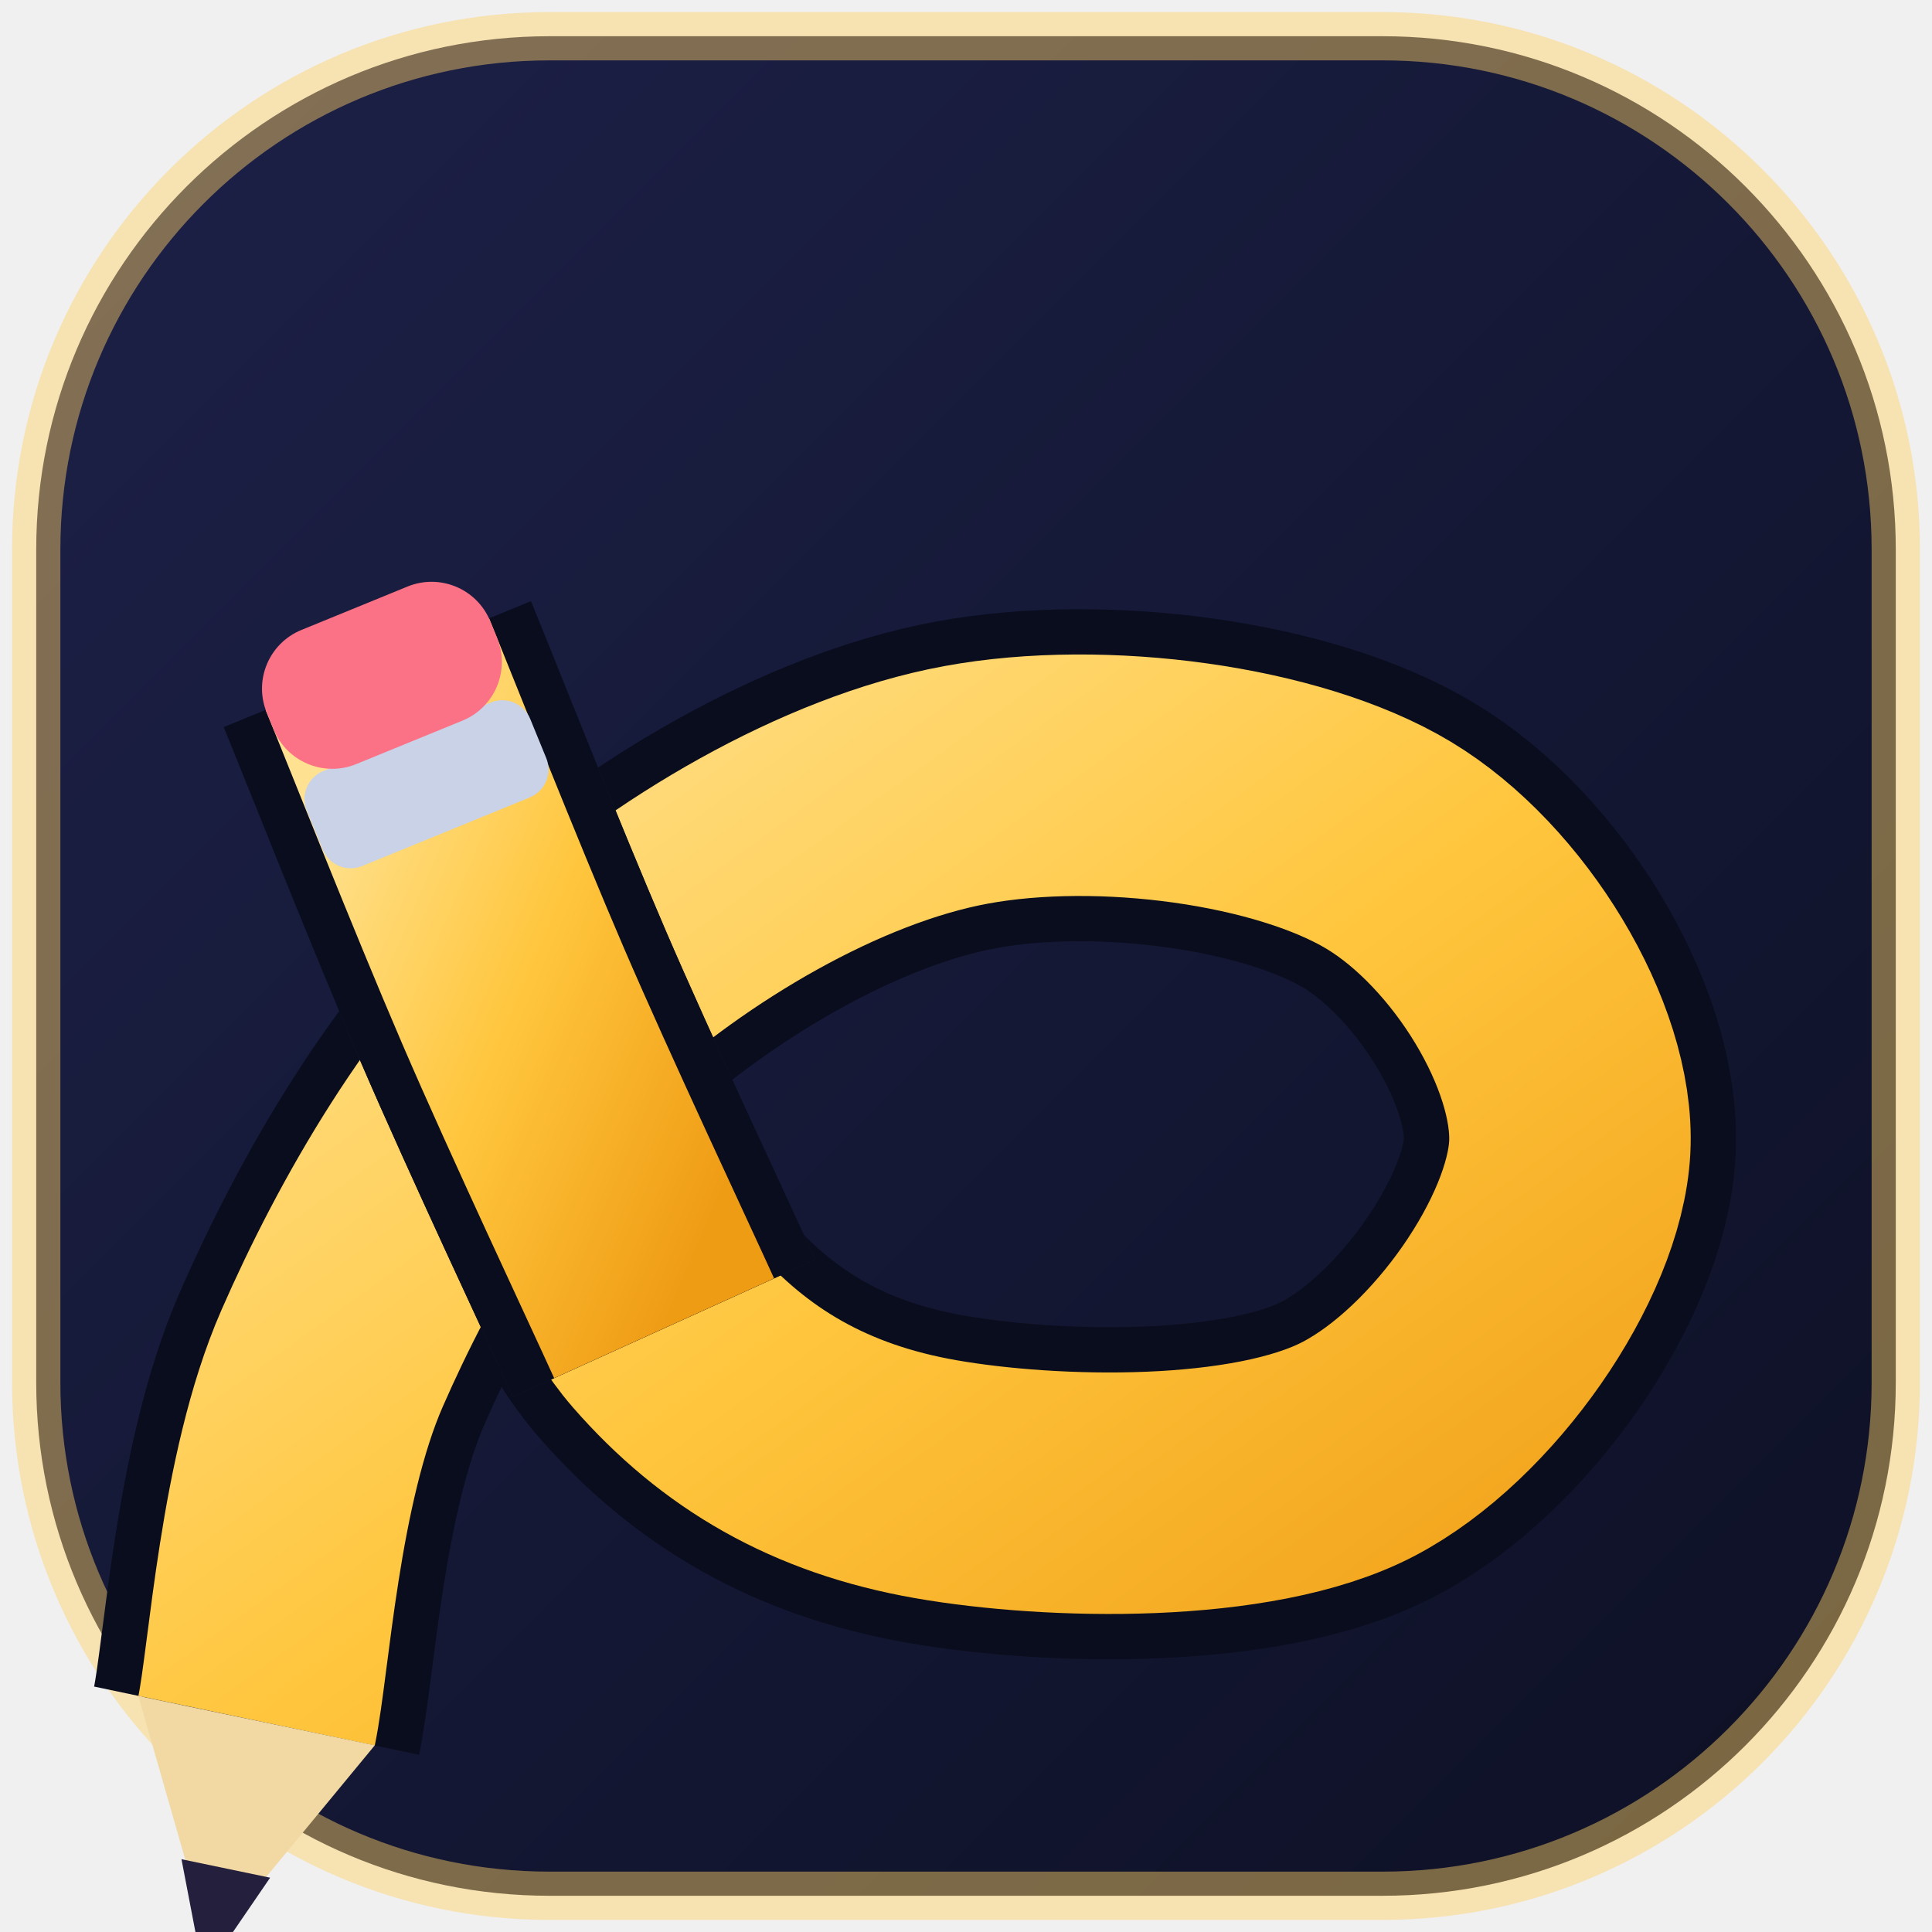
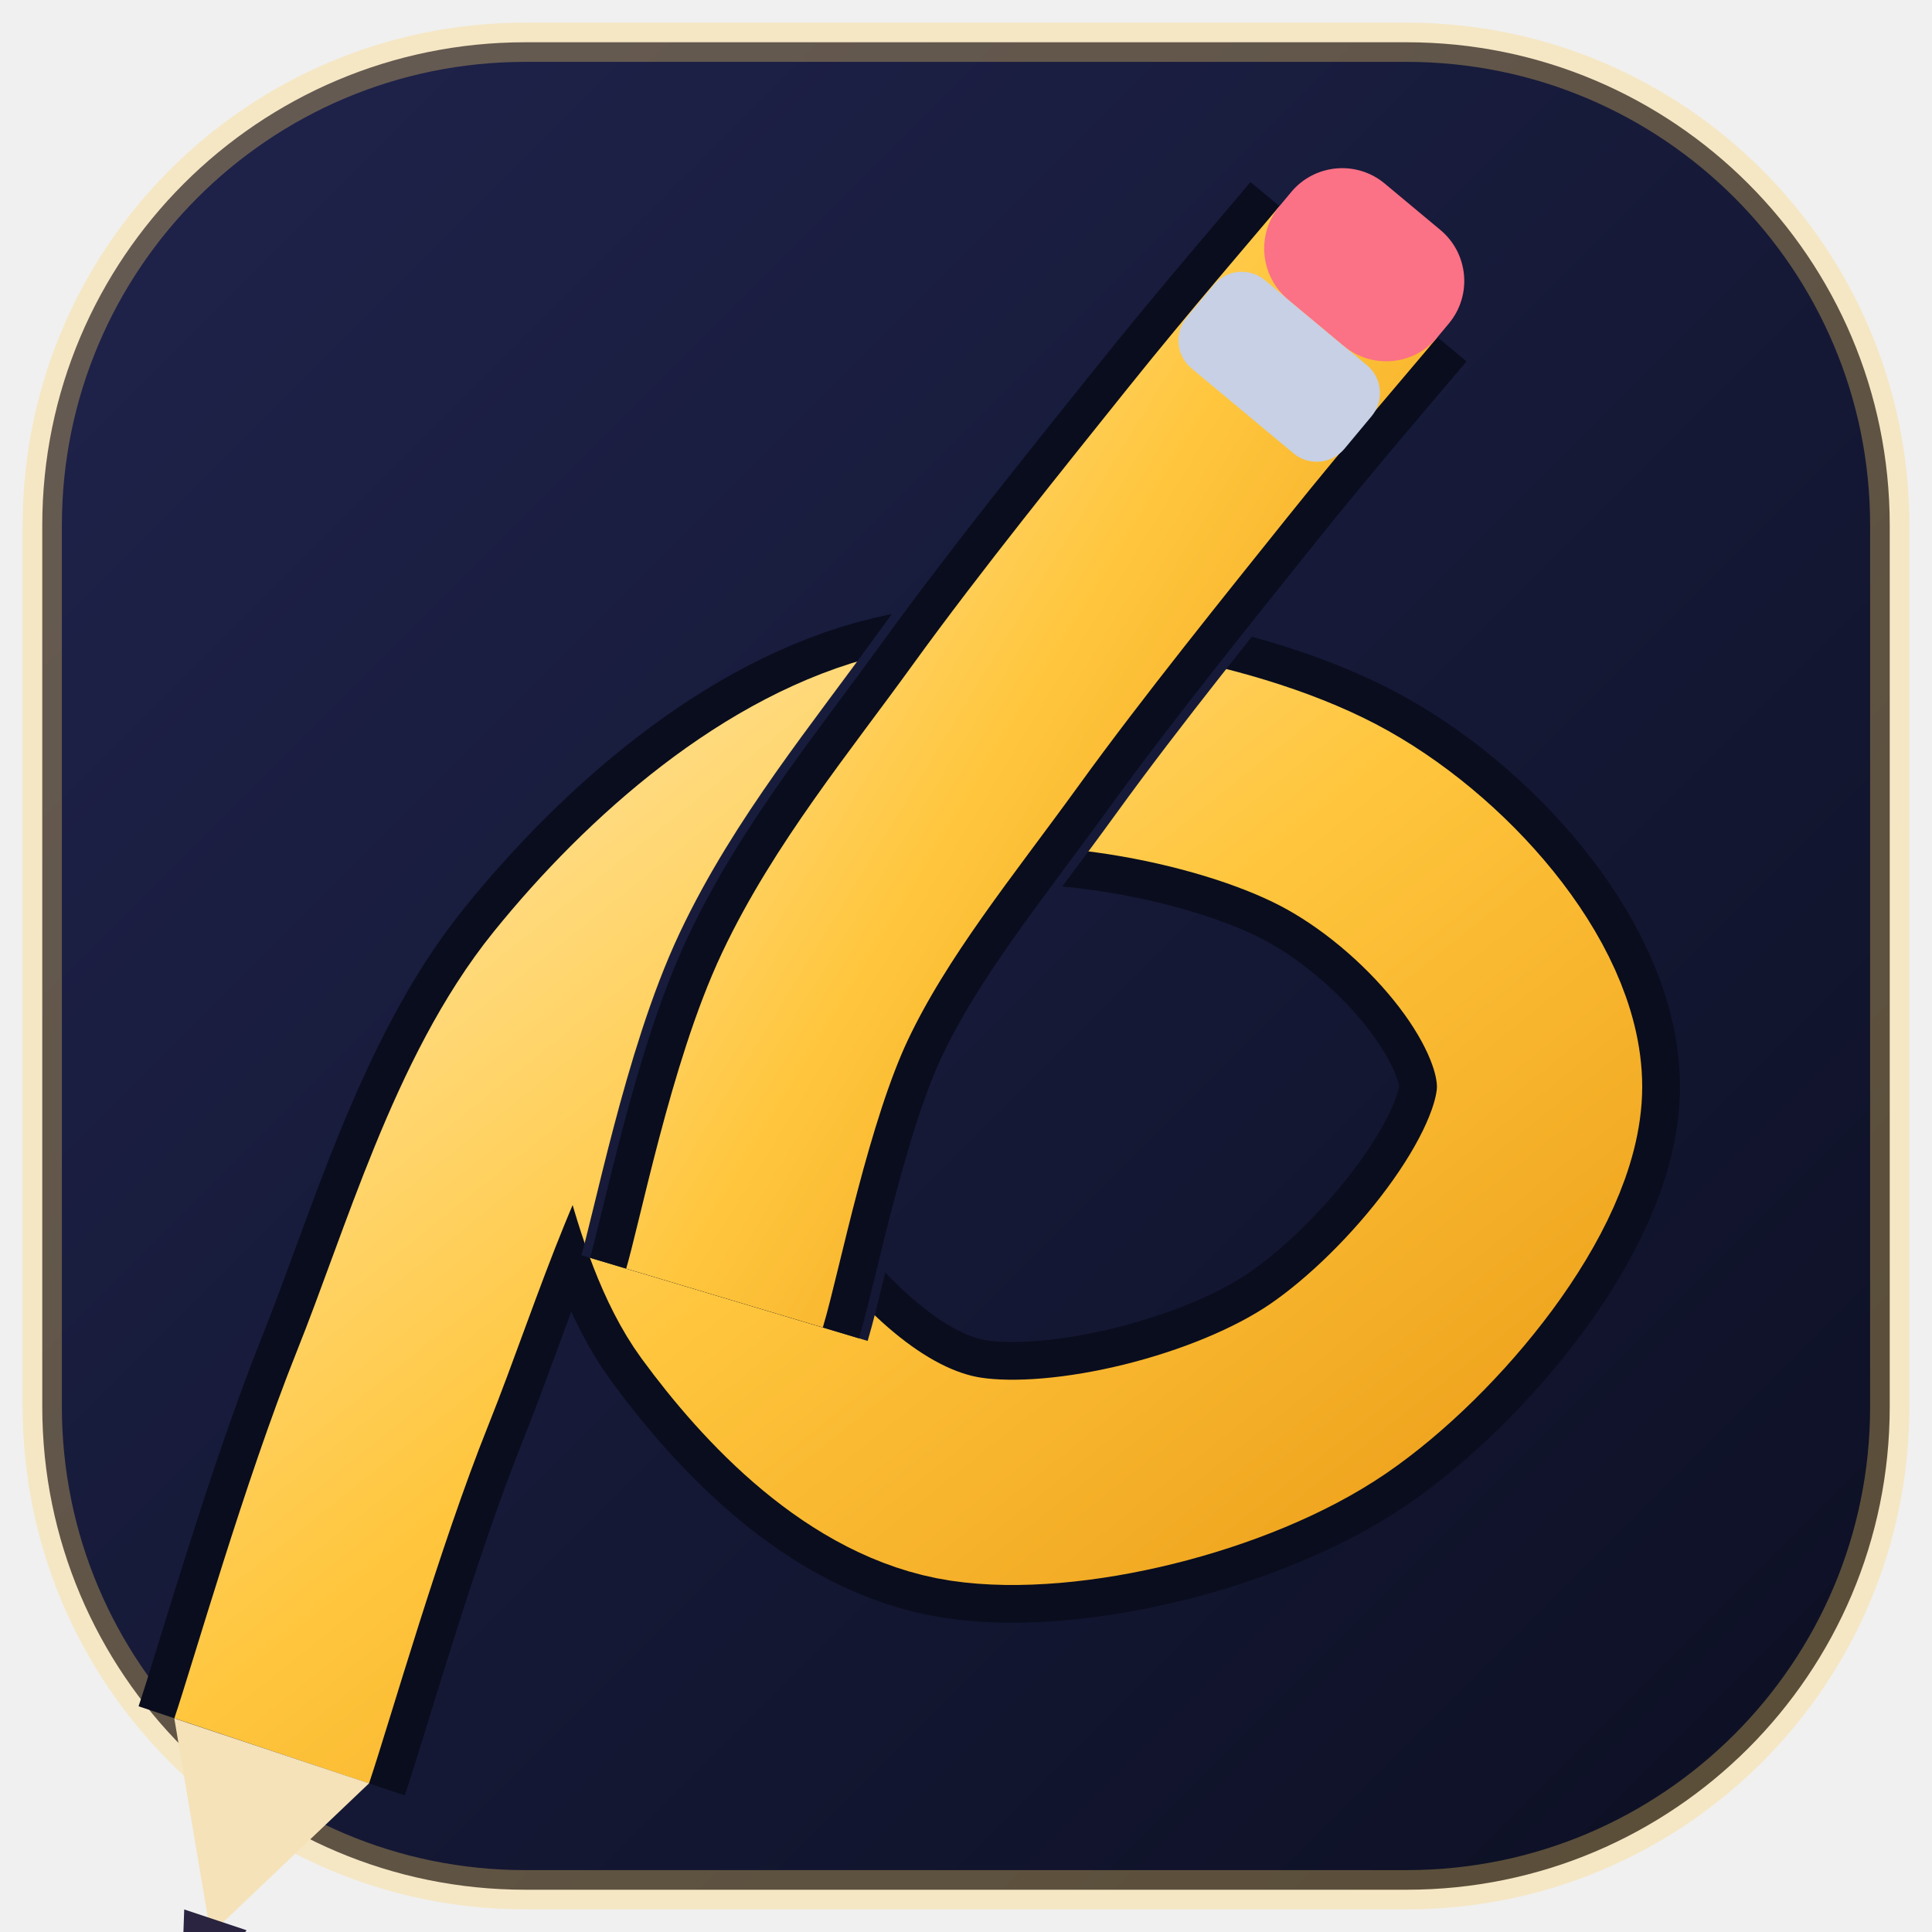
- <svg xmlns="http://www.w3.org/2000/svg" viewBox="0 0 64 64" role="img" aria-label="Aprende como puedas: un lápiz hecho un nudo">
+ <svg xmlns="http://www.w3.org/2000/svg" viewBox="0 0 64 64" role="img" aria-label="Aprende como puedas: un lápiz atado con un nudo">
  <defs>
    <linearGradient id="gold" x1="0" y1="0" x2="1" y2="1">
-       <stop offset="0" stop-color="#ffe291" />
-       <stop offset=".5" stop-color="#ffc63d" />
-       <stop offset="1" stop-color="#ef9c15" />
+       <stop offset="0" stop-color="#ffe6a3" />
+       <stop offset=".45" stop-color="#ffc63d" />
+       <stop offset="1" stop-color="#e8940f" />
    </linearGradient>
    <linearGradient id="plate" x1="0" y1="0" x2="1" y2="1">
-       <stop offset="0" stop-color="#1d2148" />
-       <stop offset="1" stop-color="#0d1024" />
+       <stop offset="0" stop-color="#20244d" />
+       <stop offset="1" stop-color="#0c0f22" />
    </linearGradient>
-     <mask id="under" maskUnits="userSpaceOnUse" x="0" y="0" width="64" height="64">
-       <rect width="64" height="64" fill="#fff" />
-       <path d="M 22,44 C 21.17,42.17 18.58,36.67 17,33 C 15.42,29.33 13.25,23.83 12.5,22" fill="none" stroke="#000" stroke-width="11" stroke-linecap="butt" />
+     <mask id="under" maskUnits="userSpaceOnUse" x="-10" y="-10" width="84" height="84">
+       <rect x="-10" y="-10" width="84" height="84" fill="#fff" />
+       <path d="M 24,43 C 24.5,41.33 25.5,36.17 27,33 C 28.5,29.83 30.83,27 33,24 C 35.17,21 38,17.5 40,15 C 42,12.5 44.17,10 45,9" fill="none" stroke="#000" stroke-width="9.9" stroke-linecap="butt" />
    </mask>
  </defs>
-   <rect x="1.2" y="1.2" width="61.6" height="61.6" rx="17" fill="url(#plate)" stroke="#ffd166" stroke-opacity=".45" stroke-width="1.6" />
+   <rect x="1.4" y="1.4" width="61.2" height="61.2" rx="16" fill="url(#plate)" stroke="#ffd166" stroke-opacity=".32" stroke-width="1.3" />
  <g fill="none" stroke-linejoin="round" stroke-linecap="butt">
    <g mask="url(#under)">
-       <path d="M 8.5,57 C 8.92,55 9.25,49 11,45 C 12.75,41 15.5,36.17 19,33 C 22.5,29.83 27.5,26.83 32,26 C 36.5,25.17 42.67,26 46,28 C 49.33,30 52.17,34.67 52,38 C 51.83,41.33 48.5,46.17 45,48 C 41.5,49.83 34.83,49.67 31,49 C 27.17,48.33 24.33,46.67 22,44 C 19.67,41.33 17.83,34.83 17,33" stroke="#0a0d1e" stroke-width="11" />
-       <path d="M 8.5,57 C 8.92,55 9.25,49 11,45 C 12.75,41 15.5,36.17 19,33 C 22.5,29.83 27.5,26.83 32,26 C 36.5,25.17 42.67,26 46,28 C 49.33,30 52.17,34.67 52,38 C 51.83,41.33 48.5,46.17 45,48 C 41.5,49.83 34.83,49.67 31,49 C 27.17,48.33 24.33,46.67 22,44 C 19.67,41.33 17.83,34.83 17,33" stroke="url(#gold)" stroke-width="8" />
+       <path d="M 9,58 C 9.67,56 11.33,50.17 13,46 C 14.67,41.83 16.17,36.5 19,33 C 21.83,29.5 25.83,26 30,25 C 34.17,24 40.5,25.17 44,27 C 47.5,28.83 51,32.83 51,36 C 51,39.17 47.17,43.83 44,46 C 40.83,48.17 35.33,49.5 32,49 C 28.67,48.5 25.83,45.5 24,43 C 22.17,40.5 21.5,35.5 21,34" stroke="#0a0d1e" stroke-width="9.3" />
+       <path d="M 9,58 C 9.67,56 11.33,50.17 13,46 C 14.67,41.83 16.17,36.5 19,33 C 21.83,29.5 25.83,26 30,25 C 34.17,24 40.5,25.17 44,27 C 47.5,28.83 51,32.83 51,36 C 51,39.17 47.17,43.83 44,46 C 40.83,48.17 35.33,49.5 32,49 C 28.67,48.5 25.83,45.5 24,43 C 22.17,40.5 21.5,35.5 21,34" stroke="url(#gold)" stroke-width="6.8" />
    </g>
-     <path d="M 22,44 C 21.17,42.17 18.58,36.67 17,33 C 15.42,29.33 13.25,23.83 12.5,22" stroke="#0a0d1e" stroke-width="11" />
-     <path d="M 22,44 C 21.17,42.17 18.58,36.67 17,33 C 15.42,29.33 13.25,23.83 12.5,22" stroke="url(#gold)" stroke-width="8" />
+     <path d="M 24,43 C 24.5,41.33 25.5,36.17 27,33 C 28.5,29.83 30.83,27 33,24 C 35.17,21 38,17.5 40,15 C 42,12.5 44.17,10 45,9" stroke="#0a0d1e" stroke-width="9.3" />
+     <path d="M 24,43 C 24.5,41.33 25.5,36.17 27,33 C 28.5,29.83 30.83,27 33,24 C 35.17,21 38,17.5 40,15 C 42,12.5 44.17,10 45,9" stroke="url(#gold)" stroke-width="6.8" />
  </g>
-   <g transform="translate(8.5,57) rotate(101.77)">
-     <path d="M 0,-4 L 7.6,0 L 0,4 Z" fill="#f2d9a4" />
-     <path d="M 5,-1.5 L 8.6,0 L 5,1.5 Z" fill="#241f3d" />
+   <g transform="translate(9,58) rotate(108.43)">
+     <path d="M 0,-3.4 L 6.4,0 L 0,3.4 Z" fill="#f6e2b8" />
+     <path d="M 5.9,-1.088 L 9.6,0 L 5.9,1.088 Z" fill="#2a2440" />
  </g>
-   <g transform="translate(12.5,22) rotate(-112.25)">
-     <rect x="-6" y="-4" width="3.4" height="8" rx="1" fill="#c9d2e6" />
-     <rect x="-2.8" y="-4" width="4.8" height="8" rx="2.1" fill="#fb7185" />
+   <g transform="translate(45,9) rotate(-50.19)">
+     <rect x="-6" y="-3.4" width="3.8" height="6.8" rx="1.2" fill="#c7d0e4" />
+     <rect x="-2.2" y="-3.4" width="5" height="6.8" rx="2.2" fill="#fb7185" />
  </g>
</svg>
